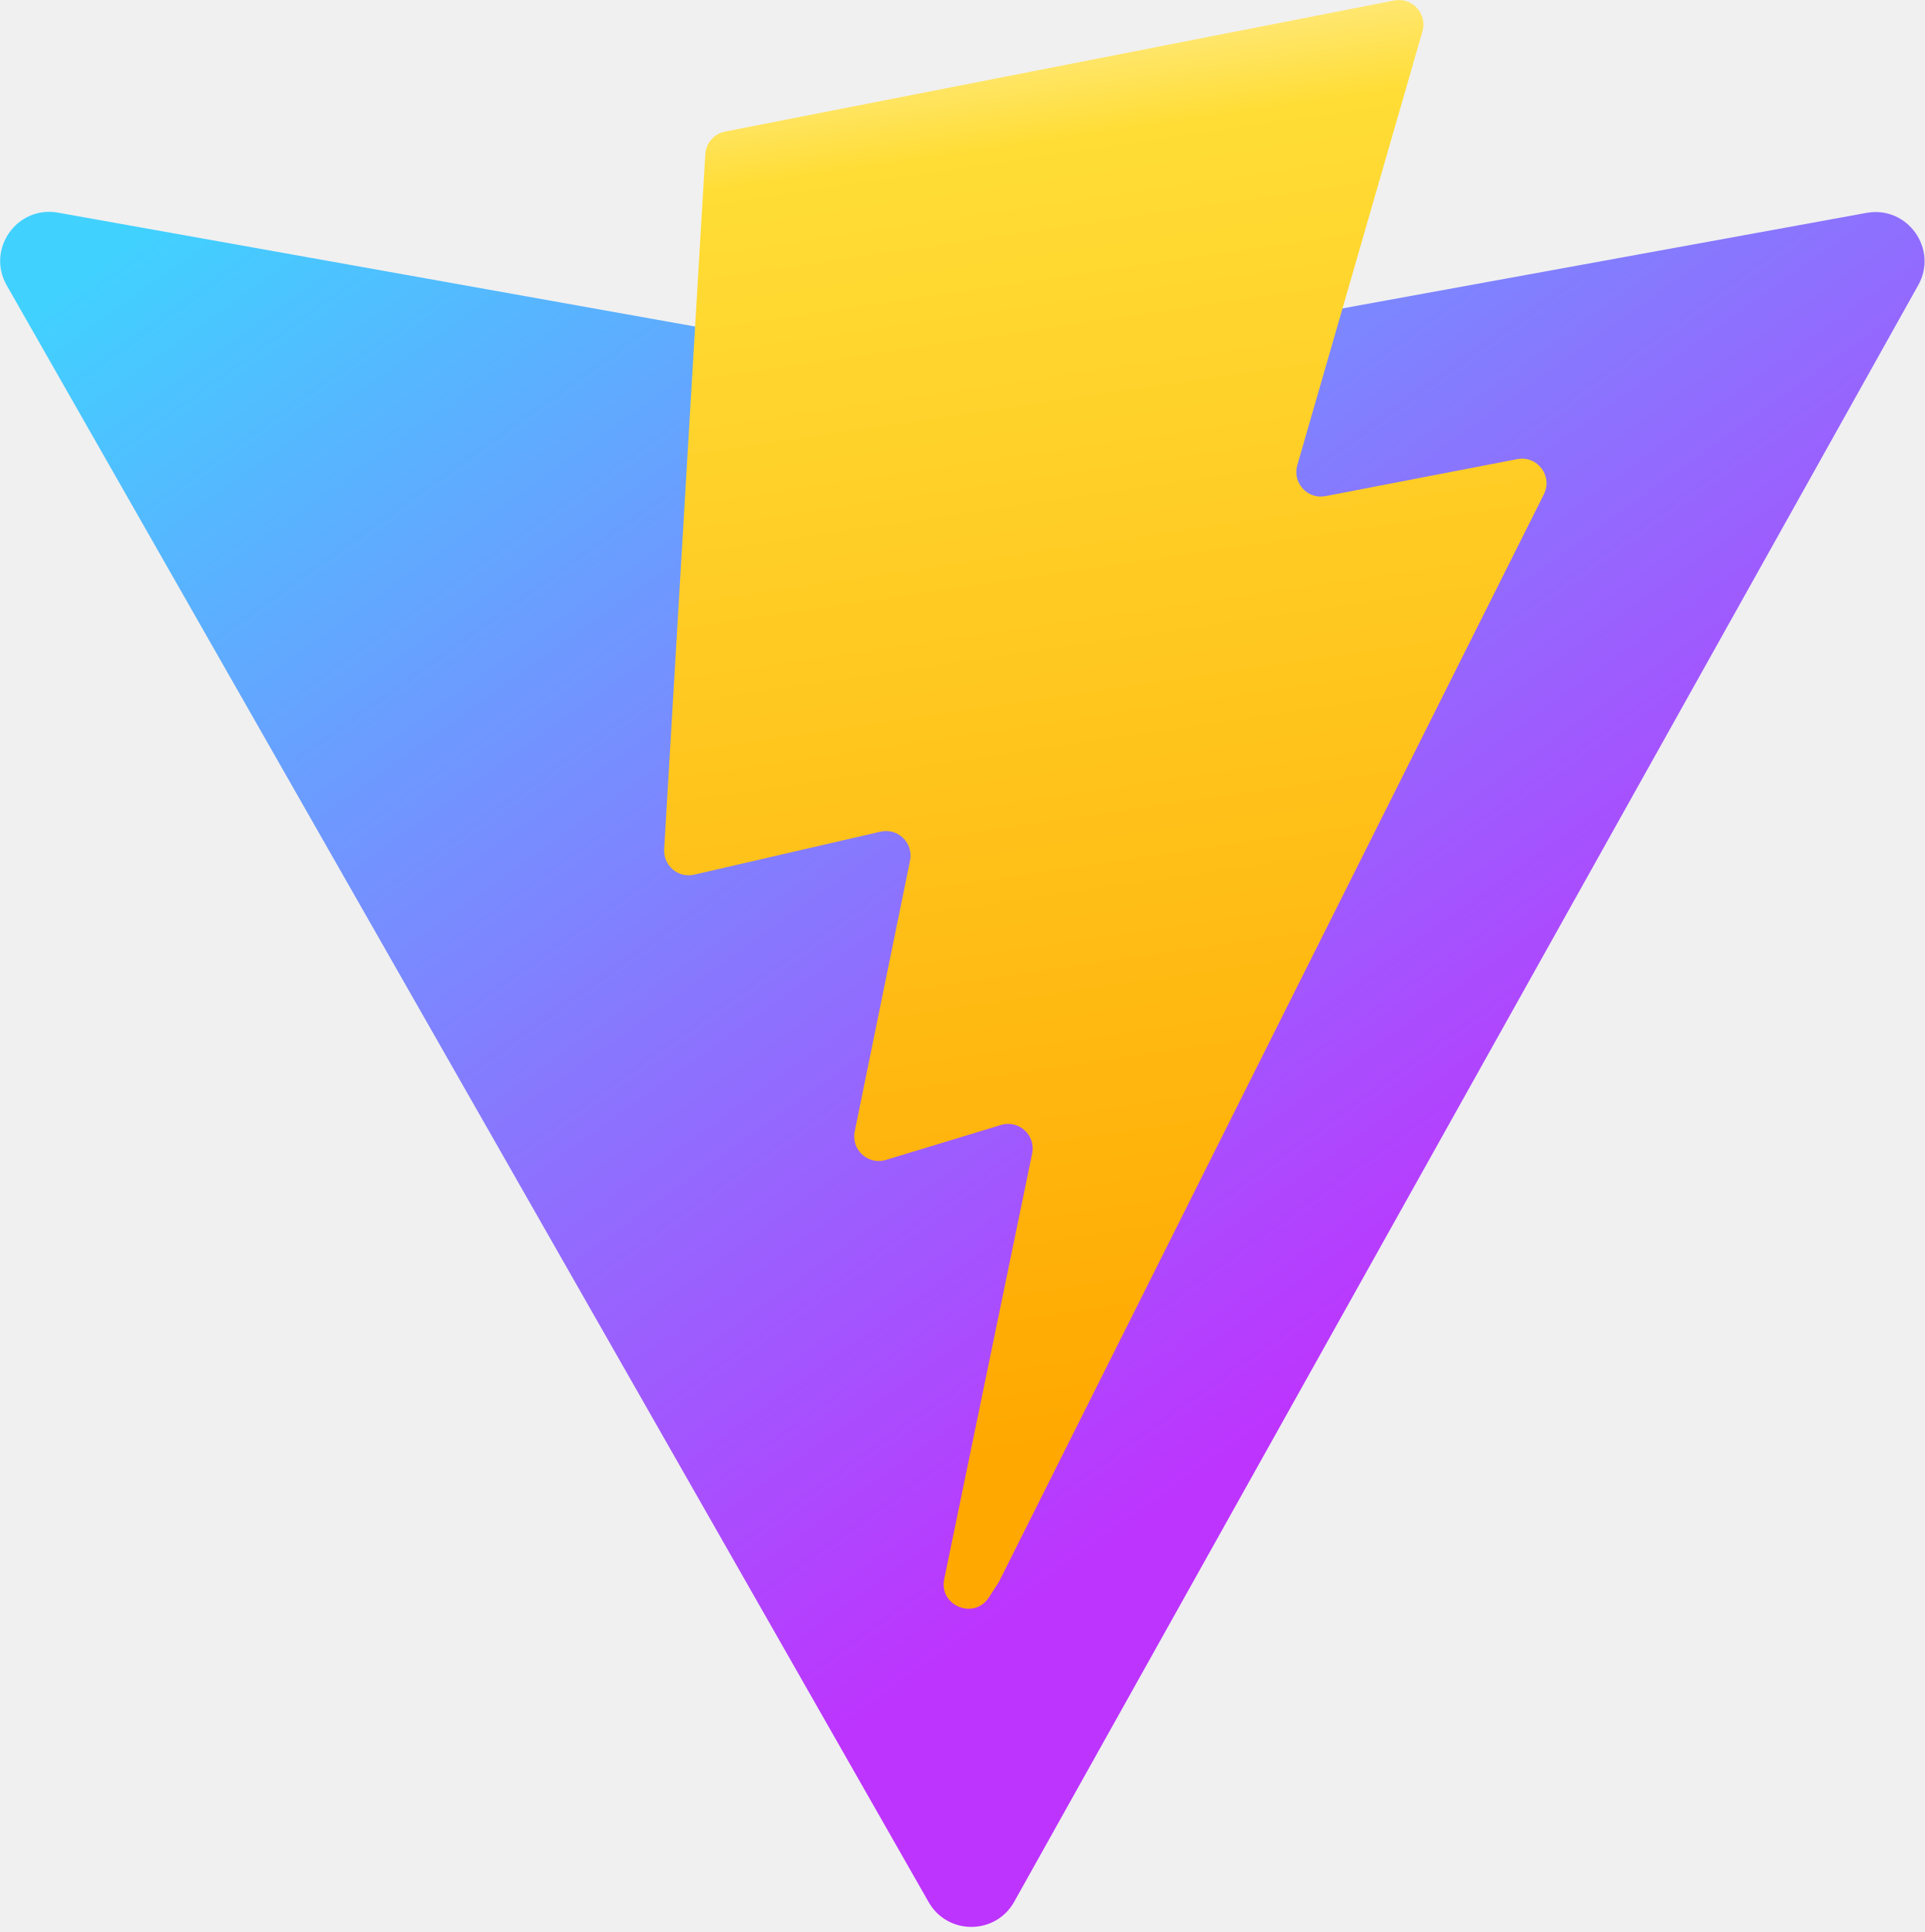
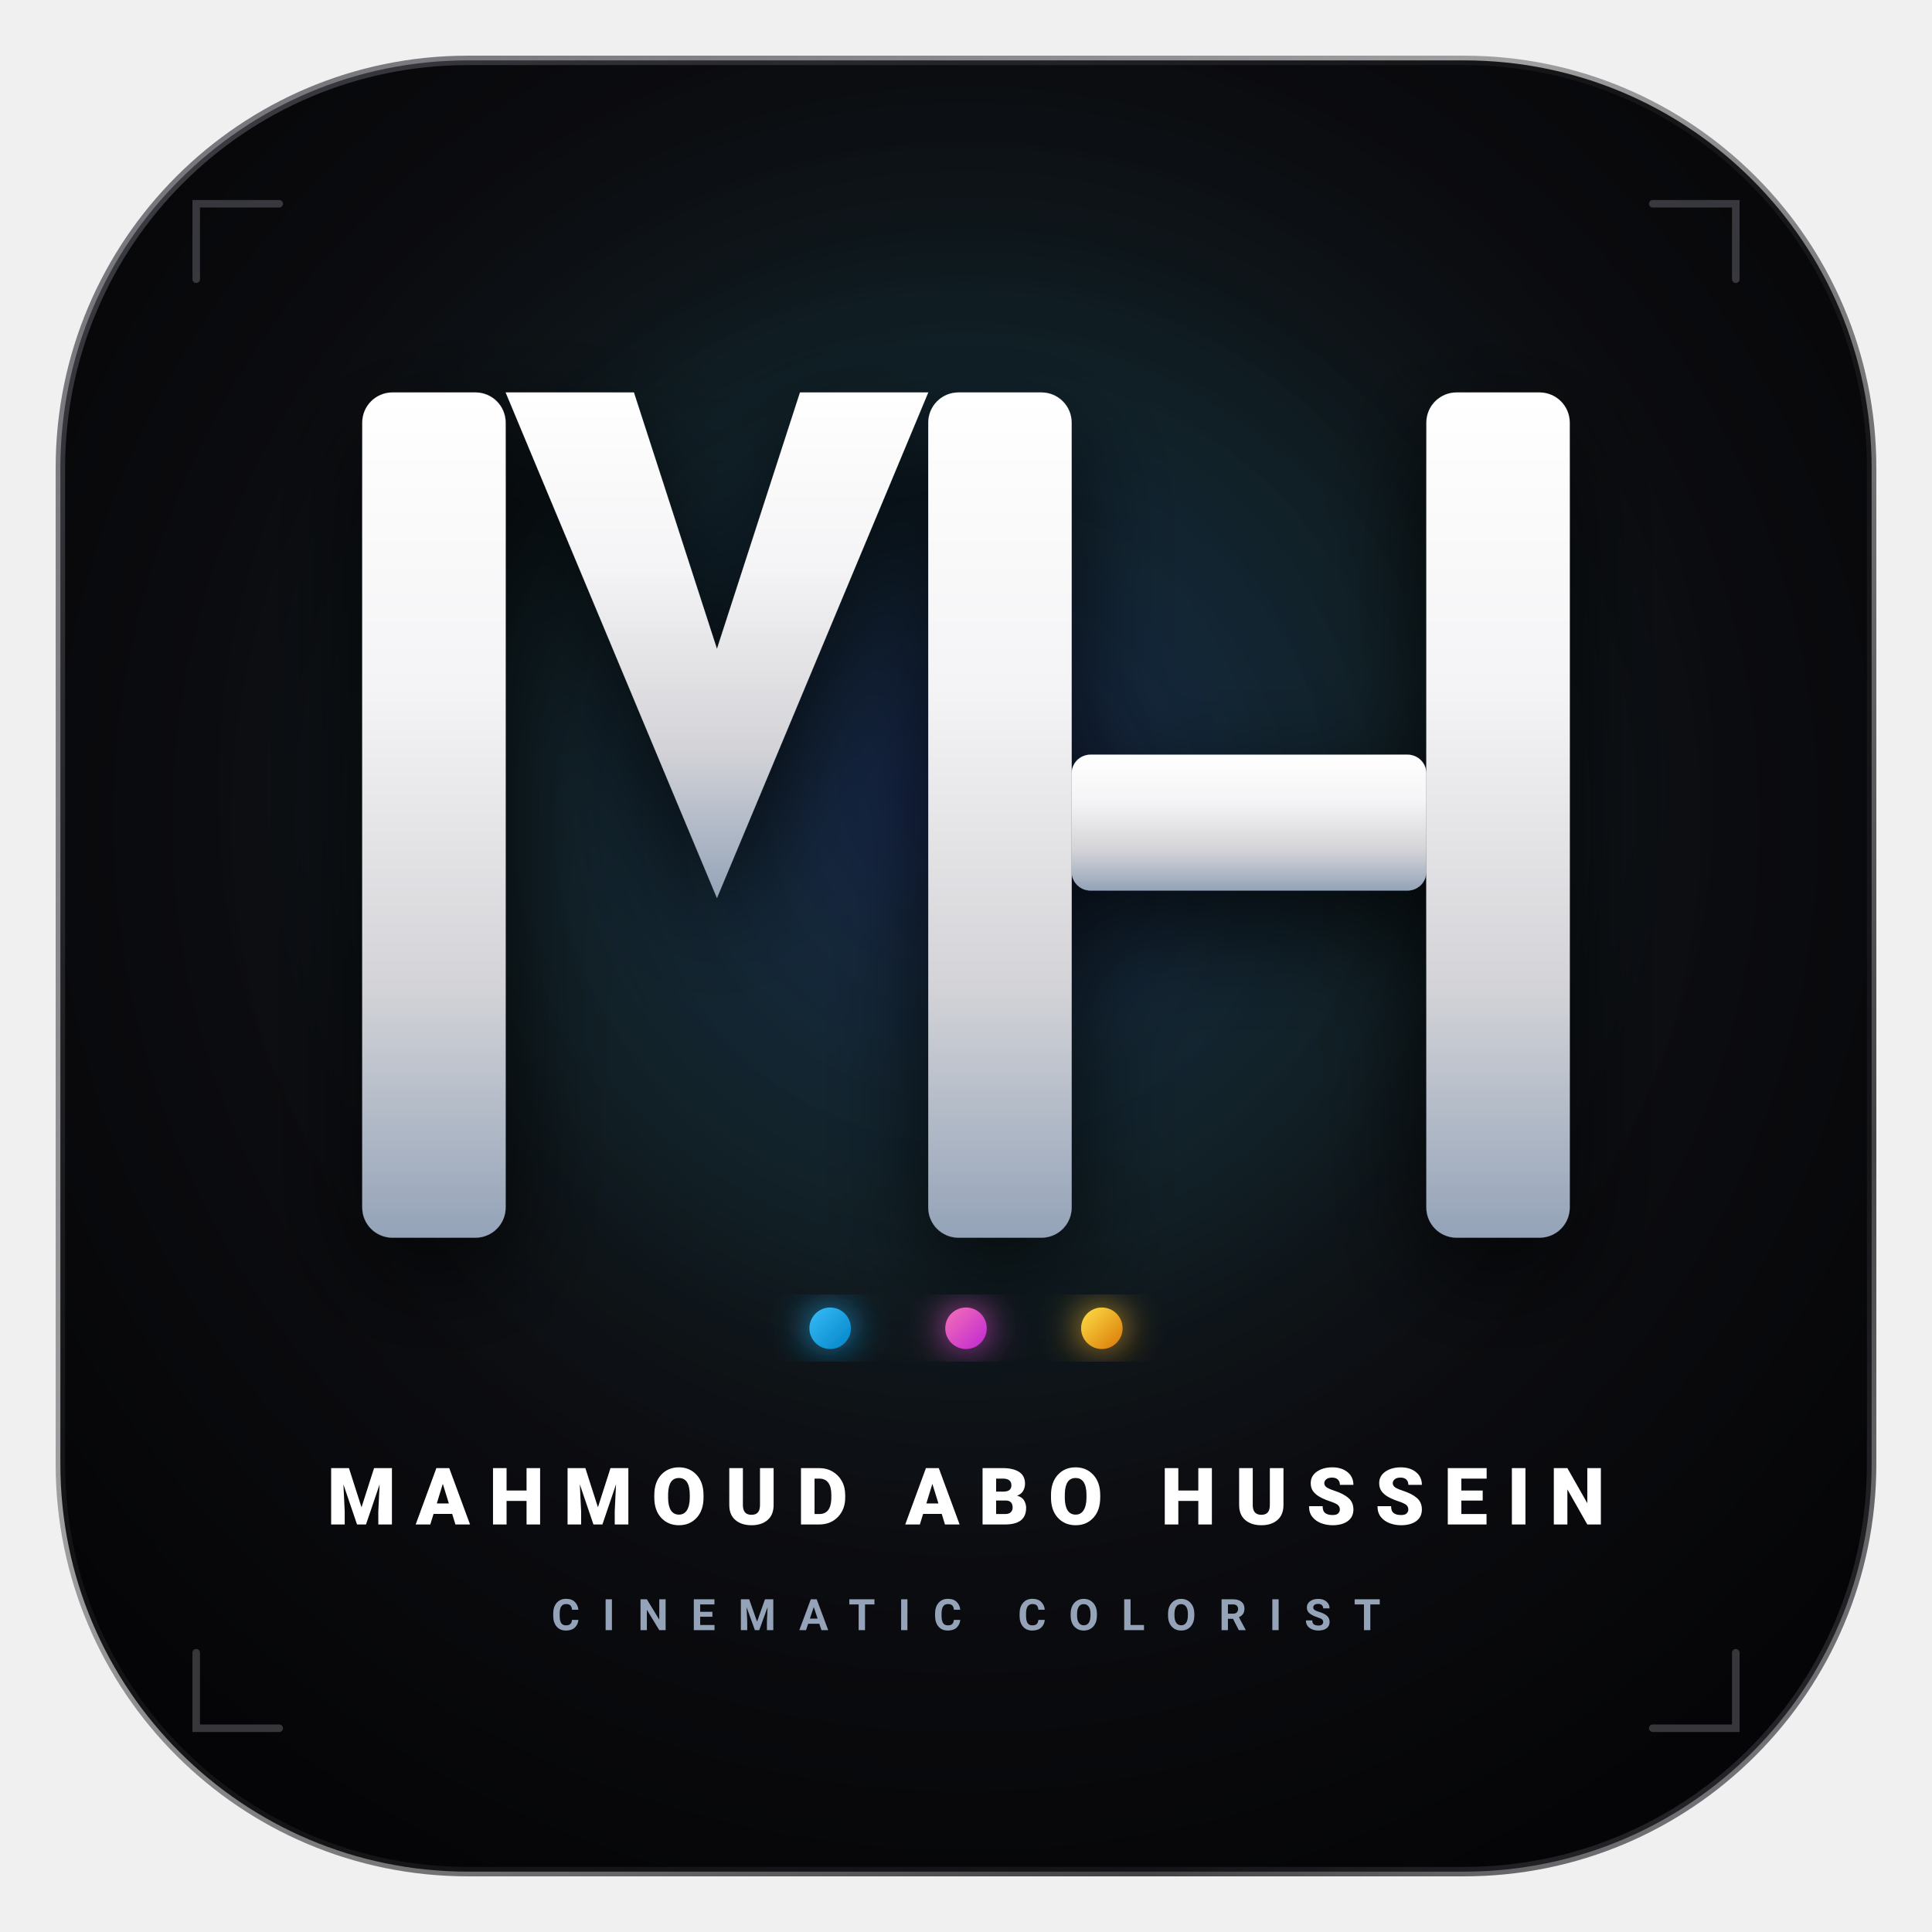
- <svg xmlns="http://www.w3.org/2000/svg" aria-hidden="true" role="img" class="iconify iconify--logos" width="31.88" height="32" preserveAspectRatio="xMidYMid meet" viewBox="0 0 256 257">
+ <svg xmlns="http://www.w3.org/2000/svg" viewBox="0 0 512 512" width="100%" height="100%">
  <defs>
-     <linearGradient id="IconifyId1813088fe1fbc01fb466" x1="-.828%" x2="57.636%" y1="7.652%" y2="78.411%">
-       <stop offset="0%" stop-color="#41D1FF" />
-       <stop offset="100%" stop-color="#BD34FE" />
+     <radialGradient id="bgGlow" cx="50%" cy="42%" r="65%">
+       <stop offset="0%" stop-color="#1c1d24" />
+       <stop offset="55%" stop-color="#0d0e12" />
+       <stop offset="100%" stop-color="#050507" />
+     </radialGradient>
+     <radialGradient id="accentSpotlight" cx="50%" cy="40%" r="45%">
+       <stop offset="0%" stop-color="#0044ff" stop-opacity="0.18" />
+       <stop offset="60%" stop-color="#00f0ff" stop-opacity="0.05" />
+       <stop offset="100%" stop-color="#000000" stop-opacity="0" />
+     </radialGradient>
+     <linearGradient id="borderGrad" x1="0%" y1="0%" x2="100%" y2="100%">
+       <stop offset="0%" stop-color="#52525b" stop-opacity="0.8" />
+       <stop offset="40%" stop-color="#27272a" stop-opacity="0.4" />
+       <stop offset="80%" stop-color="#18181b" stop-opacity="0.8" />
+       <stop offset="100%" stop-color="#3f3f46" stop-opacity="0.6" />
    </linearGradient>
-     <linearGradient id="IconifyId1813088fe1fbc01fb467" x1="43.376%" x2="50.316%" y1="2.242%" y2="89.03%">
-       <stop offset="0%" stop-color="#FFEA83" />
-       <stop offset="8.333%" stop-color="#FFDD35" />
-       <stop offset="100%" stop-color="#FFA800" />
+     <linearGradient id="metalGrad" x1="0%" y1="0%" x2="0%" y2="100%">
+       <stop offset="0%" stop-color="#FFFFFF" />
+       <stop offset="35%" stop-color="#F4F4F6" />
+       <stop offset="70%" stop-color="#D4D4D8" />
+       <stop offset="100%" stop-color="#94A3B8" />
    </linearGradient>
+     <linearGradient id="spectrumGrad" x1="0%" y1="0%" x2="100%" y2="0%">
+       <stop offset="0%" stop-color="#00F0FF" />
+       <stop offset="28%" stop-color="#0072FF" />
+       <stop offset="50%" stop-color="#9D00FF" />
+       <stop offset="72%" stop-color="#FF007A" />
+       <stop offset="100%" stop-color="#FFB300" />
+     </linearGradient>
+     <linearGradient id="cyanNode" x1="0%" y1="0%" x2="100%" y2="100%">
+       <stop offset="0%" stop-color="#38BDF8" />
+       <stop offset="100%" stop-color="#0284C7" />
+     </linearGradient>
+     <linearGradient id="magentaNode" x1="0%" y1="0%" x2="100%" y2="100%">
+       <stop offset="0%" stop-color="#F472B6" />
+       <stop offset="100%" stop-color="#C026D3" />
+     </linearGradient>
+     <linearGradient id="amberNode" x1="0%" y1="0%" x2="100%" y2="100%">
+       <stop offset="0%" stop-color="#FDE047" />
+       <stop offset="100%" stop-color="#D97706" />
+     </linearGradient>
+     <filter id="shadowFilter" x="-20%" y="-20%" width="140%" height="140%">
+       <feDropShadow dx="0" dy="10" stdDeviation="14" flood-color="#000000" flood-opacity="0.75" />
+     </filter>
+     <filter id="glowSubtle" x="-30%" y="-30%" width="160%" height="160%">
+       <feGaussianBlur stdDeviation="5" result="blur" />
+       <feComposite in="SourceGraphic" in2="blur" operator="over" />
+     </filter>
  </defs>
-   <path fill="url(#IconifyId1813088fe1fbc01fb466)" d="M255.153 37.938L134.897 252.976c-2.483 4.44-8.862 4.466-11.382.048L.875 37.958c-2.746-4.814 1.371-10.646 6.827-9.67l120.385 21.517a6.537 6.537 0 0 0 2.322-.004l117.867-21.483c5.438-.991 9.574 4.796 6.877 9.62Z" />
-   <path fill="url(#IconifyId1813088fe1fbc01fb467)" d="M185.432.063L96.44 17.501a3.268 3.268 0 0 0-2.634 3.014l-5.474 92.456a3.268 3.268 0 0 0 3.997 3.378l24.777-5.718c2.318-.535 4.413 1.507 3.936 3.838l-7.361 36.047c-.495 2.426 1.782 4.5 4.151 3.78l15.304-4.649c2.372-.72 4.652 1.36 4.15 3.788l-11.698 56.621c-.732 3.542 3.979 5.473 5.943 2.437l1.313-2.028l72.516-144.72c1.215-2.423-.88-5.186-3.54-4.672l-25.505 4.922c-2.396.462-4.435-1.77-3.759-4.114l16.646-57.705c.677-2.35-1.37-4.583-3.769-4.113Z" />
+   <rect x="16" y="16" width="480" height="480" rx="108" ry="108" fill="url(#bgGlow)" stroke="url(#borderGrad)" stroke-width="2.5" />
+   <rect x="16" y="16" width="480" height="480" rx="108" ry="108" fill="url(#accentSpotlight)" />
+   <g stroke="#71717A" stroke-width="2" stroke-linecap="round" opacity="0.45">
+     <path d="M 52 74 V 54 H 74" fill="none" />
+     <path d="M 460 74 V 54 H 438" fill="none" />
+     <path d="M 52 438 V 458 H 74" fill="none" />
+     <path d="M 460 438 V 458 H 438" fill="none" />
+   </g>
+   <g filter="url(#shadowFilter)">
+     <rect x="96" y="104" width="38" height="224" rx="8" fill="url(#metalGrad)" />
+     <path d="M 134 104 H 168 L 190 172 L 212 104 H 246 L 190 238 Z" fill="url(#metalGrad)" />
+     <rect x="246" y="104" width="38" height="224" rx="8" fill="url(#metalGrad)" />
+     <rect x="284" y="200" width="94" height="36" rx="5" fill="url(#metalGrad)" />
+     <rect x="378" y="104" width="38" height="224" rx="8" fill="url(#metalGrad)" />
+   </g>
+   <g filter="url(#glowSubtle)">
+     <line x1="96" y1="352" x2="192" y2="352" stroke="url(#spectrumGrad)" stroke-width="3" stroke-linecap="round" />
+     <circle cx="220" cy="352" r="5.5" fill="url(#cyanNode)" />
+     <circle cx="256" cy="352" r="5.5" fill="url(#magentaNode)" />
+     <circle cx="292" cy="352" r="5.5" fill="url(#amberNode)" />
+     <line x1="320" y1="352" x2="416" y2="352" stroke="url(#spectrumGrad)" stroke-width="3" stroke-linecap="round" />
+   </g>
+   <text x="256" y="404" text-anchor="middle" fill="#FFFFFF" font-family="system-ui, -apple-system, BlinkMacSystemFont, 'Segoe UI', Roboto, 'Inter', sans-serif" font-size="21" font-weight="800" letter-spacing="5">MAHMOUD ABO HUSSEIN</text>
+   <text x="256" y="432" text-anchor="middle" fill="#94A3B8" font-family="system-ui, -apple-system, BlinkMacSystemFont, 'Segoe UI', Roboto, 'Inter', sans-serif" font-size="11.5" font-weight="600" letter-spacing="6">CINEMATIC COLORIST</text>
</svg>
